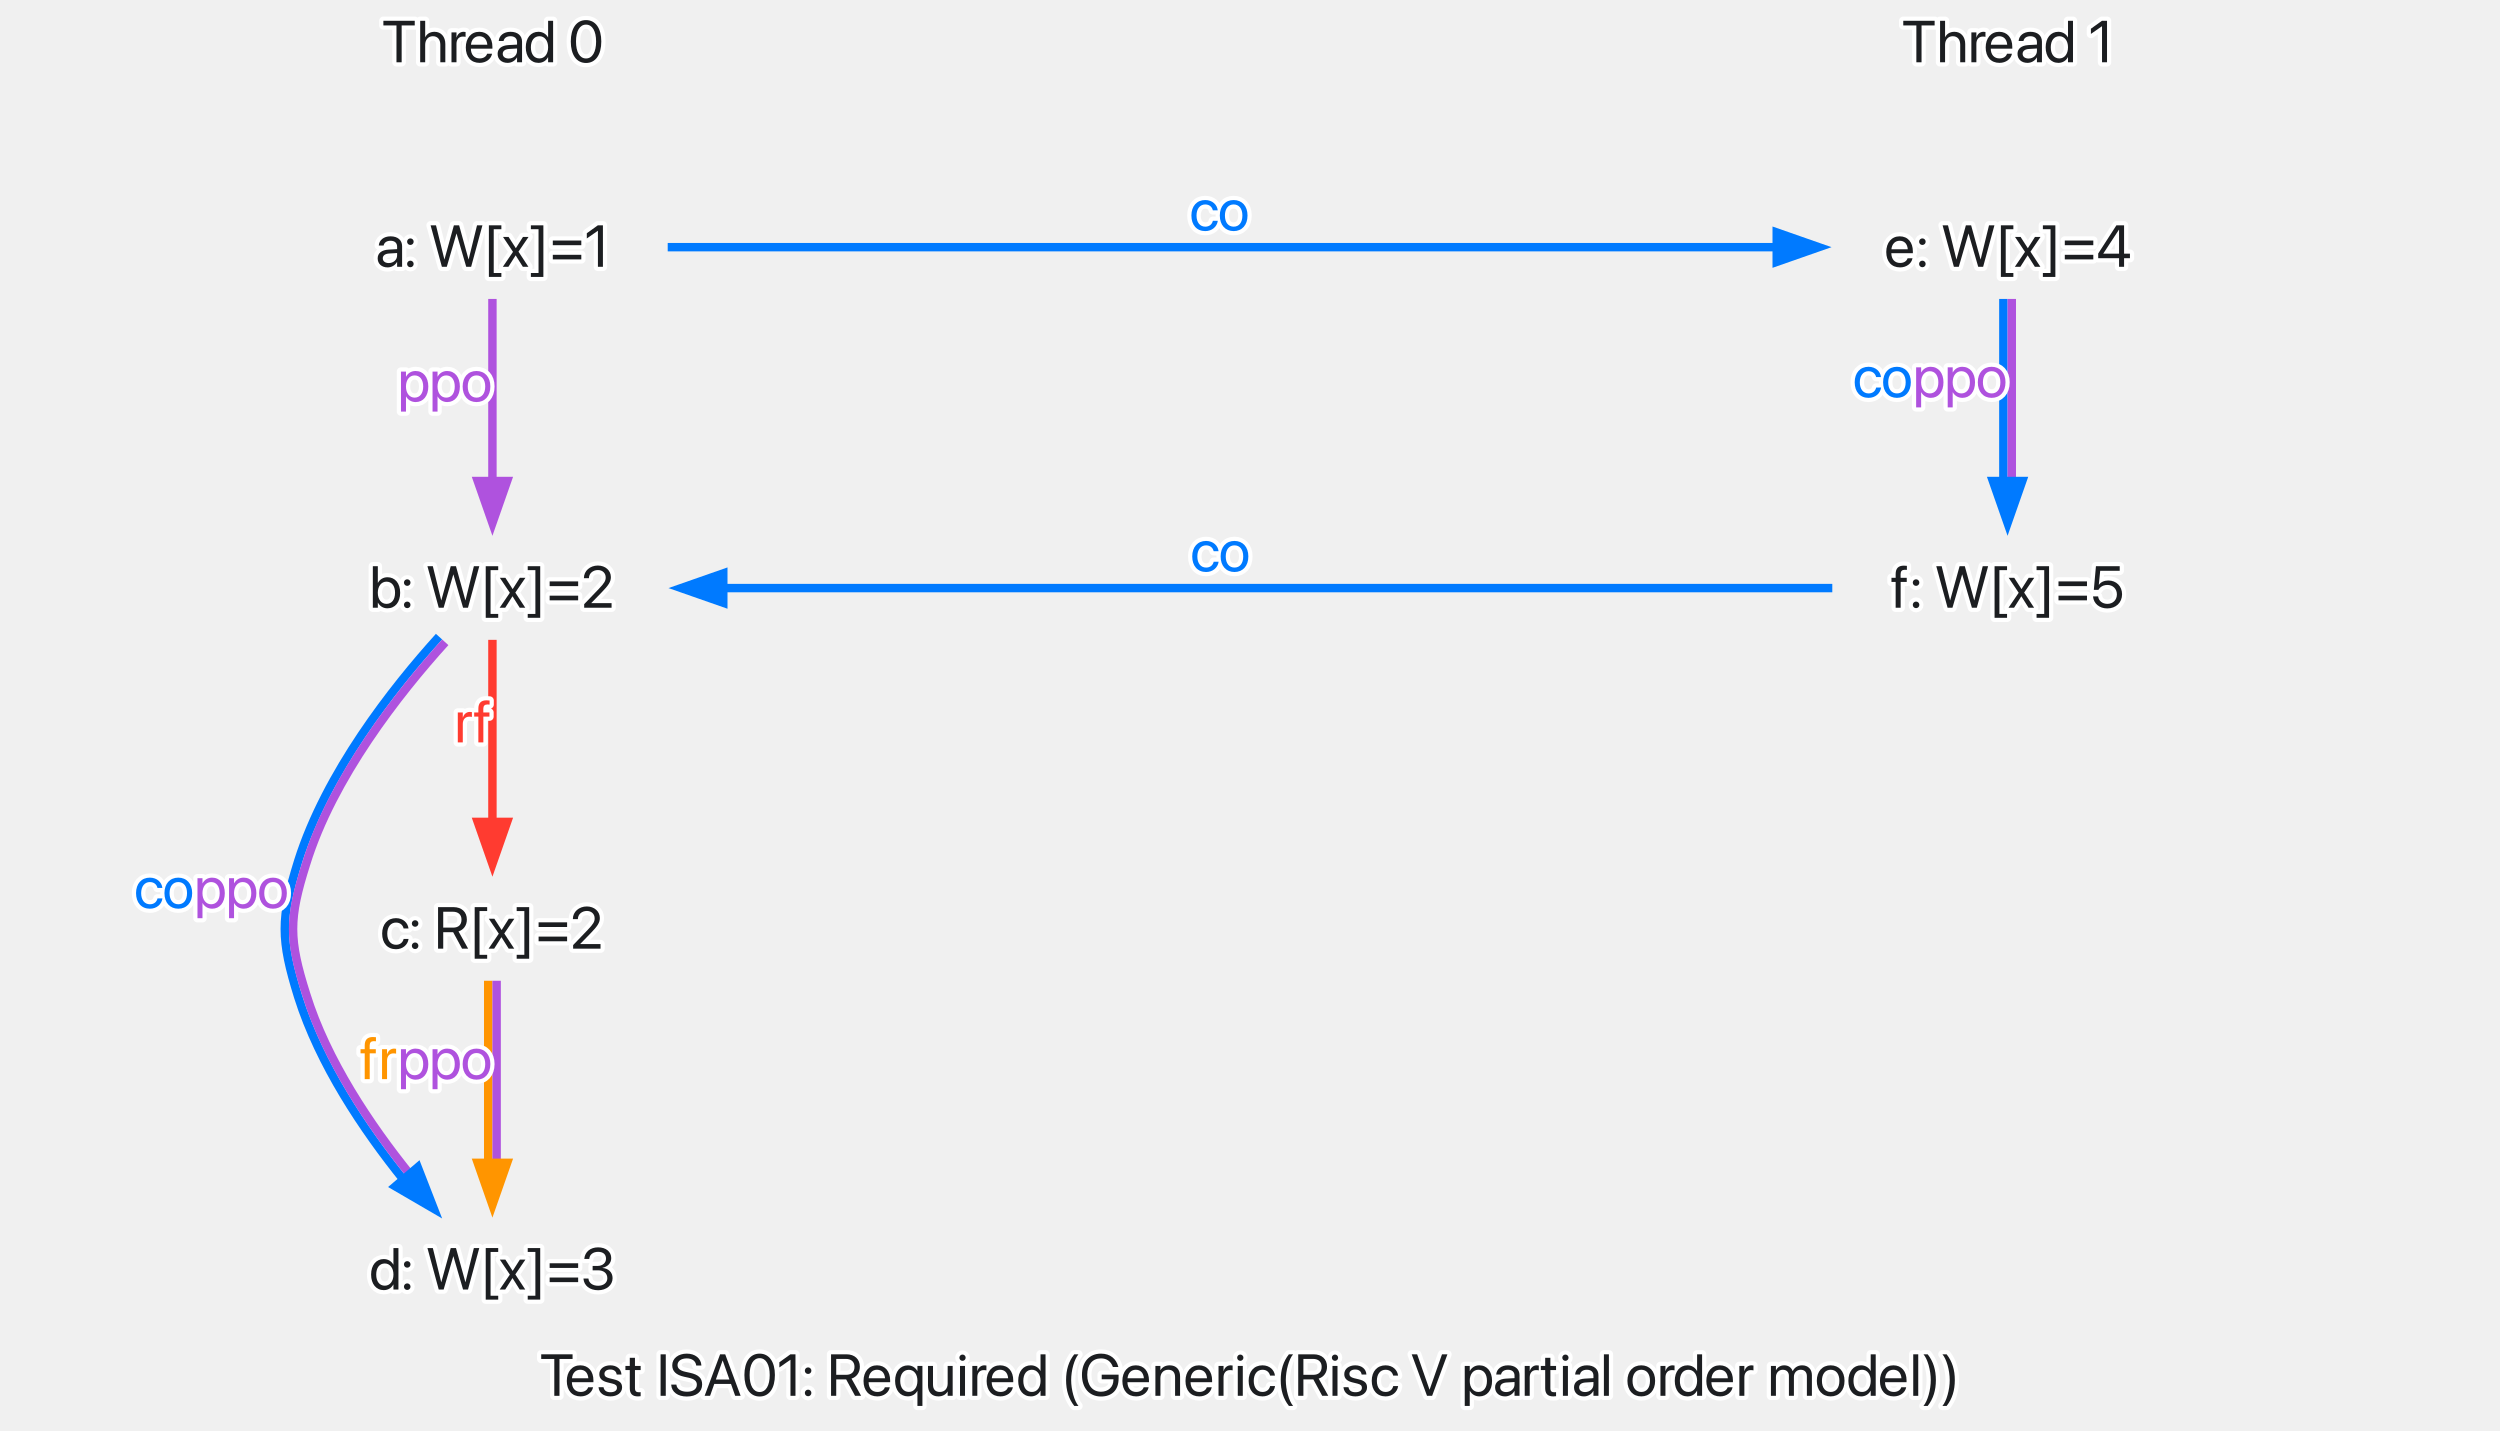
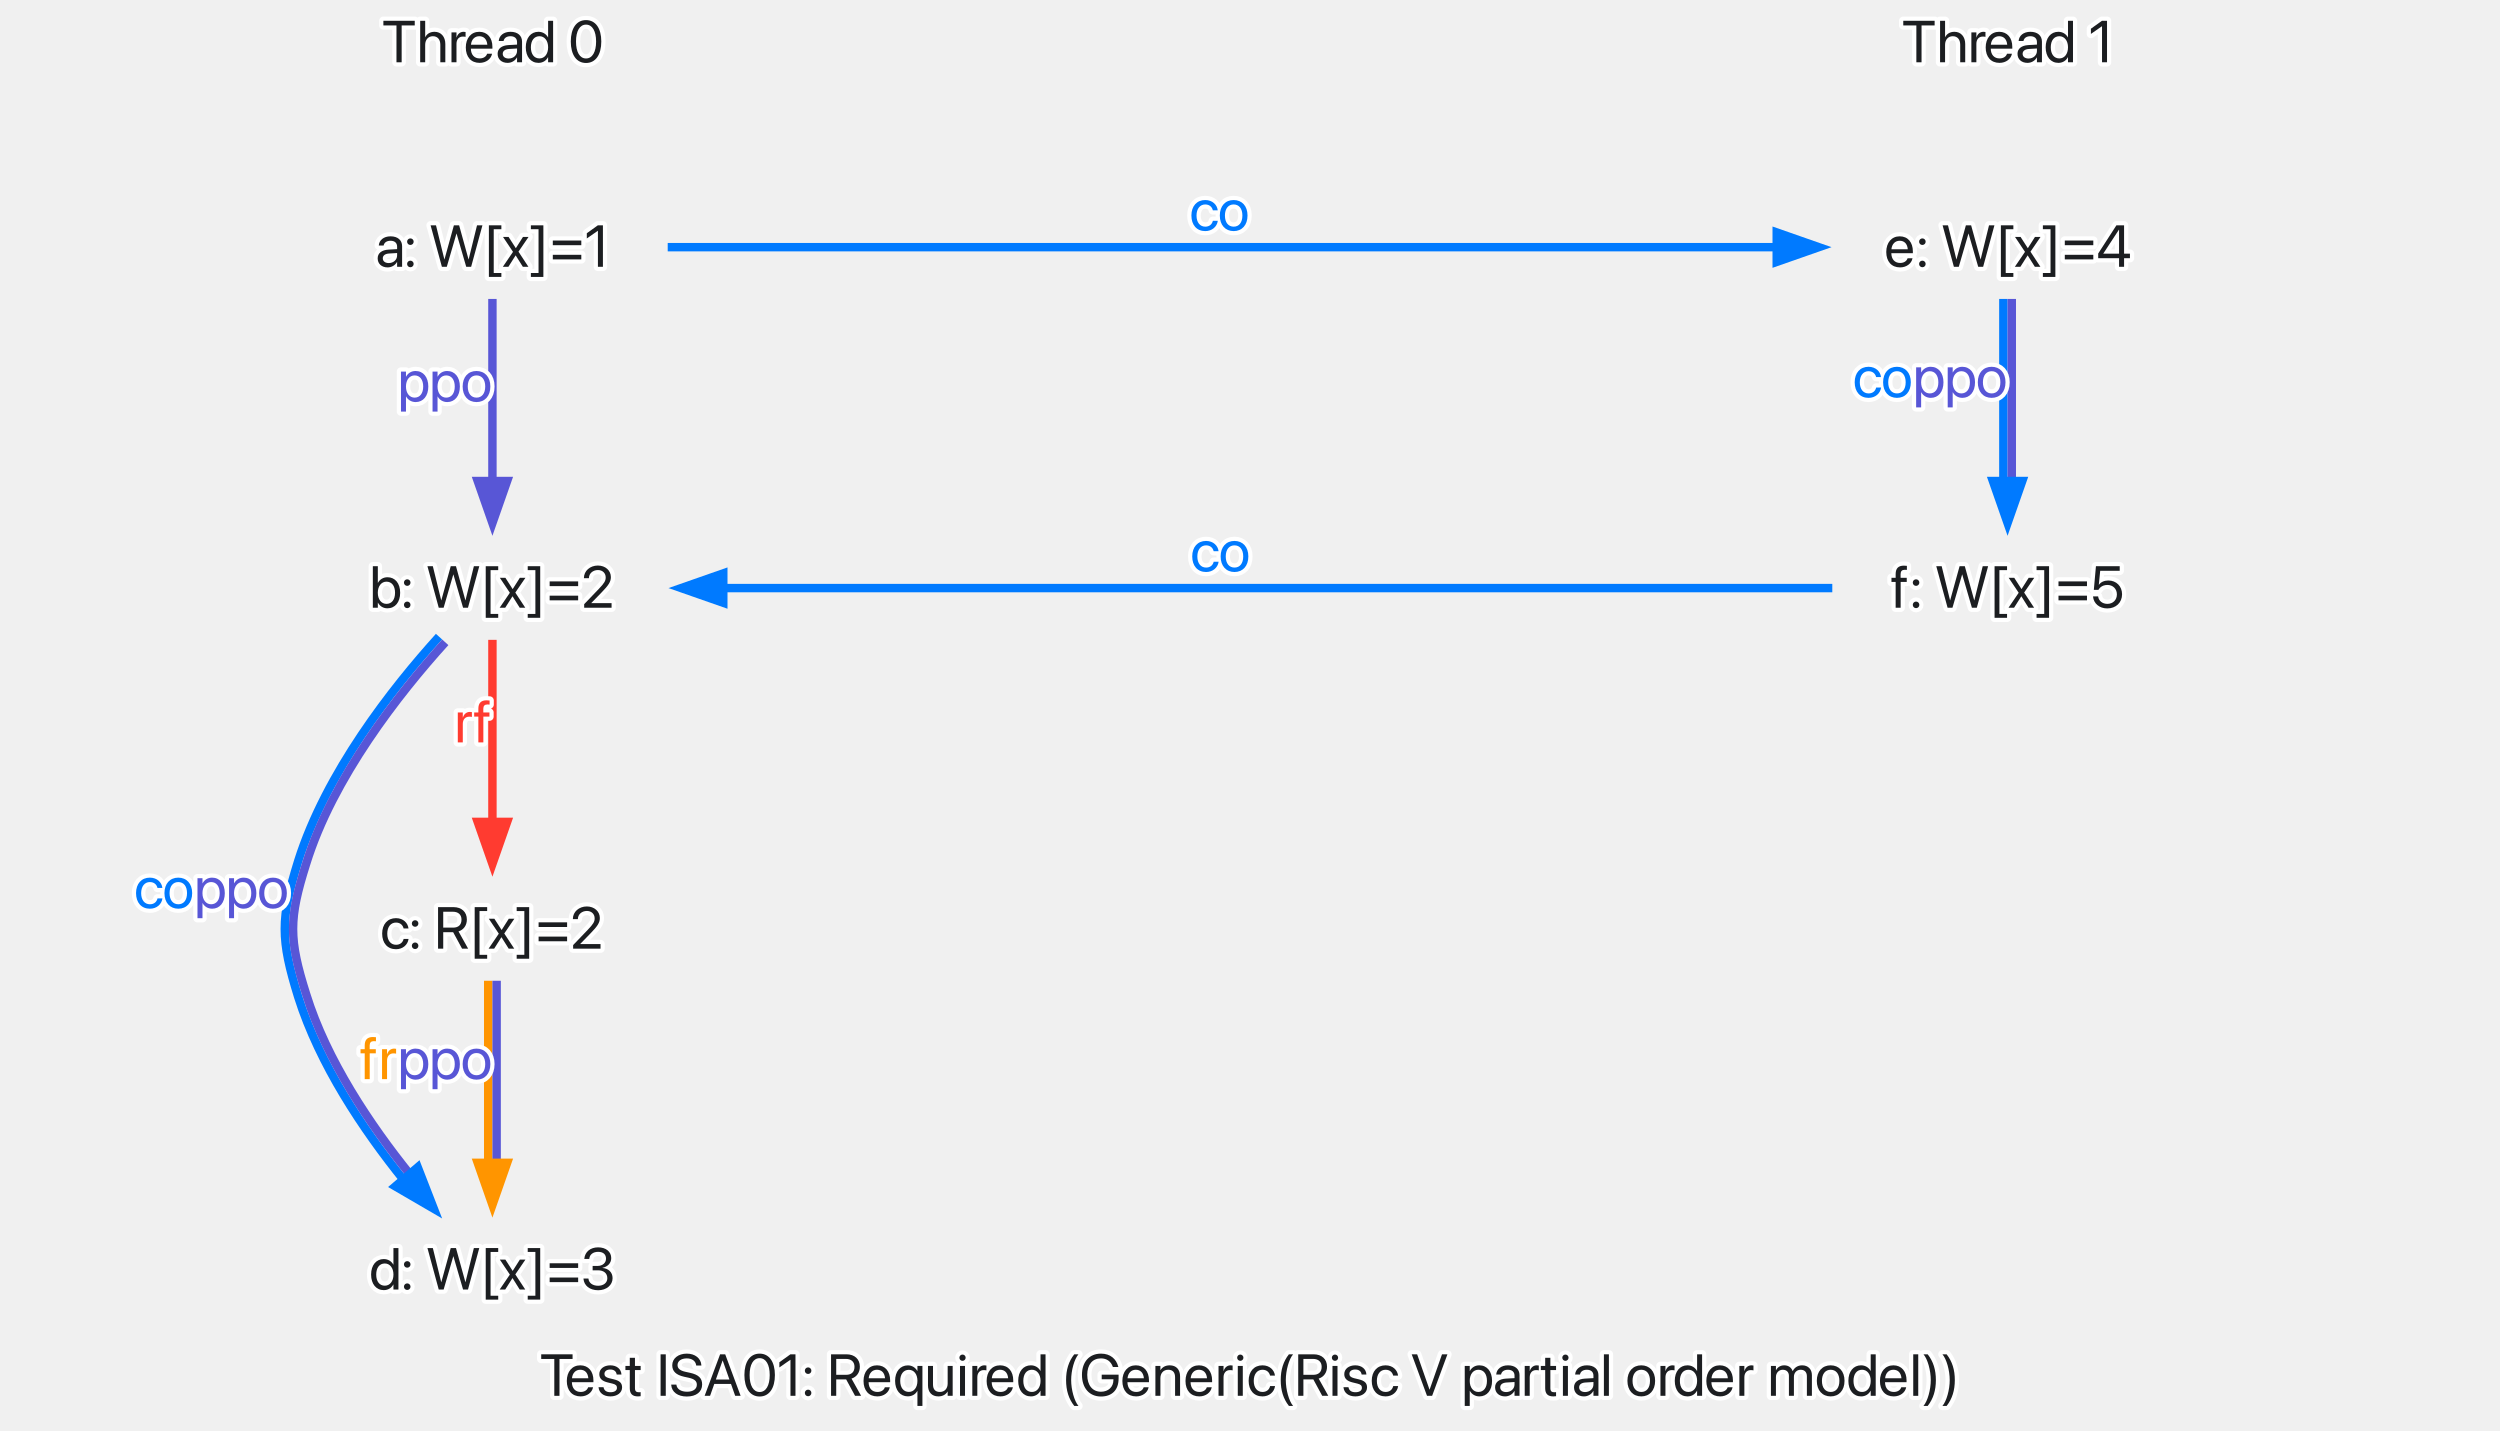
<svg xmlns="http://www.w3.org/2000/svg" xmlns:xlink="http://www.w3.org/1999/xlink" width="594" height="340">
  <defs>
    <path id="c" d="M3.453 0h1.23v-8.758h3.11v-1.105H.343v1.105h3.11Zm0 0" />
    <path id="d" d="M3.7.137c1.55 0 2.714-.93 2.945-2.106l.015-.07H5.488l-.02.062c-.202.61-.84 1.059-1.741 1.059-1.266 0-2.07-.852-2.098-2.316h5.117v-.438c0-2.133-1.18-3.574-3.121-3.574s-3.2 1.512-3.2 3.71v.009C.426-1.293 1.657.137 3.7.137m-.083-6.332c1.04 0 1.805.652 1.922 2.03H1.65c.128-1.323.937-2.03 1.968-2.03m0 0" />
    <path id="e" d="M3.297.137c1.586 0 2.762-.875 2.762-2.121v-.004c0-1.012-.52-1.582-1.957-1.93l-1.13-.273c-.784-.192-1.105-.528-1.105-1.012v-.008c0-.629.531-1.043 1.395-1.043.883 0 1.406.457 1.504 1.149l.007.046h1.133l-.008-.09C5.813-6.335 4.82-7.245 3.262-7.245c-1.54 0-2.614.867-2.614 2.09v.008c0 1.027.653 1.648 1.993 1.968l1.125.274c.808.199 1.074.484 1.074 1v.004c0 .644-.574 1.047-1.54 1.047-.968 0-1.495-.418-1.64-1.13l-.012-.066H.457l.008.063C.609-.718 1.62.137 3.297.137m0 0" />
    <path id="f" d="M3.082.137c.234 0 .488-.028.637-.047v-.965c-.102.008-.239.027-.383.027-.637 0-.969-.21-.969-.972v-4.305H3.72v-.984H2.367v-1.922h-1.23v1.922H.097v.984h1.04v4.313c0 1.359.64 1.949 1.945 1.949m0 0" />
    <path id="h" d="M.957 0h1.23v-9.863H.958Zm0 0" />
    <path id="i" d="M4.184.164c2.257 0 3.644-1.11 3.644-2.86v-.003c0-1.504-.848-2.324-2.871-2.77l-1.094-.238c-1.285-.281-1.879-.79-1.879-1.594v-.008c0-.949.86-1.578 2.18-1.586 1.25 0 2.09.594 2.242 1.602l.012.094h1.23l-.003-.102c-.11-1.613-1.52-2.726-3.446-2.726-2.031 0-3.469 1.132-3.472 2.754v.007c0 1.442.902 2.309 2.828 2.735l1.093.238c1.356.3 1.922.785 1.922 1.652v.008c0 1.02-.894 1.66-2.316 1.66-1.43 0-2.387-.605-2.531-1.597l-.012-.098H.48l.003.098C.61-.883 2.051.164 4.184.164m0 0" />
    <path id="j" d="M.172 0h1.293l.996-2.824h3.973L7.43 0h1.293L5.059-9.863H3.844Zm4.266-8.387h.027L6.063-3.87H2.836Zm0 0" />
    <path id="k" d="M4.238.164c2.27 0 3.63-1.96 3.63-5.094v-.011c0-3.133-1.36-5.086-3.63-5.086S.621-8.074.621-4.941v.011C.621-1.797 1.97.164 4.238.164m0-1.074C2.734-.91 1.86-2.453 1.86-4.93v-.011c0-2.477.875-4.008 2.38-4.008 1.503 0 2.394 1.531 2.394 4.008v.011c0 2.477-.89 4.02-2.395 4.02m0 0" />
    <path id="l" d="M3.316 0h1.188v-9.863H3.3L.676-7.977v1.235L3.289-8.56h.027Zm0 0" />
    <path id="m" d="M1.504-5.195a.774.774 0 0 0 .781-.782.77.77 0 0 0-.781-.777.767.767 0 0 0-.777.777c0 .438.34.782.777.782m0 5.293a.774.774 0 0 0 .781-.782.774.774 0 0 0-.781-.78.77.77 0 0 0-.777.78c0 .438.34.782.777.782m0 0" />
    <path id="n" d="M.957 0h1.23v-3.902h2.36L6.66 0h1.442L5.816-4.094c1.23-.39 1.985-1.449 1.985-2.816v-.016c0-1.777-1.246-2.937-3.145-2.937H.957Zm1.23-4.992V-8.77h2.305c1.266 0 2.035.696 2.035 1.872v.015c0 1.207-.715 1.89-1.98 1.89Zm0 0" />
    <path id="o" d="M5.73 2.395h1.188V-7.11H5.73v1.203h-.027c-.437-.785-1.23-1.328-2.238-1.328C1.66-7.234.425-5.79.425-3.57v.007C.426-1.328 1.649.126 3.438.126c1.02 0 1.84-.5 2.266-1.281h.027ZM3.7-.93c-1.266 0-2.06-1.004-2.06-2.632v-.008c0-1.59.794-2.61 2.06-2.61 1.202 0 2.03 1.032 2.03 2.61v.007C5.73-1.968 4.91-.93 3.7-.93m0 0" />
    <path id="p" d="M3.2.137c1.081 0 1.804-.485 2.187-1.149h.027V0h1.191v-7.11h-1.19v4.184c0 1.211-.731 2.008-1.852 2.008-1.094 0-1.633-.633-1.633-1.789v-4.402H.738v4.613C.738-.875 1.641.137 3.2.137m0 0" />
    <path id="q" d="M1.441-8.312a.744.744 0 0 0 .746-.747.74.74 0 0 0-.746-.746.74.74 0 0 0-.742.746c0 .41.332.746.742.746M.848 0h1.191v-7.11H.848Zm0 0" />
    <path id="r" d="M.773 0h1.188v-4.39c0-1.079.601-1.723 1.527-1.723.285 0 .54.035.633.07v-1.156c-.094-.012-.273-.047-.476-.047-.801 0-1.415.52-1.657 1.34h-.027V-7.11H.773Zm0 0" />
    <path id="s" d="M3.445.137c1.02 0 1.813-.512 2.258-1.34h.027V0h1.188v-9.863H5.73v3.941h-.027c-.445-.82-1.273-1.324-2.277-1.324-1.785 0-3 1.441-3 3.684v.007c0 2.243 1.203 3.692 3.02 3.692M3.68-.918c-1.258 0-2.04-1.004-2.04-2.637v-.007c0-1.622.782-2.633 2.04-2.633 1.195 0 2.054 1.047 2.054 2.633v.007c0 1.594-.851 2.637-2.054 2.637m0 0" />
    <path id="t" d="M3.242 2.395h.996c-.984-1.145-1.73-3.852-1.73-6.133 0-2.285.746-4.985 1.73-6.125h-.996C1.906-8.168 1.301-6.172 1.301-3.738c0 2.433.605 4.441 1.941 6.133m0 0" />
    <path id="u" d="M5.094.164c2.633 0 4.183-1.578 4.183-4.246v-.938H5.266v1.082h2.78v.176c0 1.657-1.202 2.79-2.952 2.79-2.012 0-3.262-1.532-3.262-4.012v-.008c0-2.434 1.23-3.903 3.262-3.903 1.386 0 2.343.72 2.8 1.97l.028.073h1.293L9.18-6.98c-.457-1.743-1.817-3.047-4.086-3.047-2.754 0-4.52 1.953-4.52 5.035v.008C.574-1.84 2.34.164 5.094.164m0 0" />
    <path id="v" d="M.773 0h1.188v-4.184c0-1.21.734-2.011 1.855-2.011 1.094 0 1.633.636 1.633 1.793V0h1.188v-4.613c0-1.621-.903-2.633-2.461-2.633-1.078 0-1.805.484-2.188 1.148h-.027v-1.011H.773Zm0 0" />
    <path id="w" d="M3.719.137c1.605 0 2.777-1.047 2.969-2.399l.003-.05H5.523l-.011.054c-.2.793-.82 1.34-1.793 1.34-1.23 0-2.078-.977-2.078-2.629v-.008c0-1.613.828-2.64 2.066-2.64 1.043 0 1.617.629 1.797 1.34l.012.054H6.68l-.008-.054C6.523-6.07 5.477-7.246 3.707-7.246 1.73-7.246.426-5.812.426-3.57v.007c0 2.262 1.277 3.7 3.293 3.7m0 0" />
    <path id="x" d="M3.809 0h1.214L8.66-9.863H7.371L4.43-1.477h-.028L1.465-9.863H.172Zm0 0" />
    <path id="y" d="M.773 2.395h1.188v-3.586h.027C2.434-.371 3.262.137 4.266.137c1.785 0 3-1.442 3-3.684v-.008c0-2.242-1.203-3.691-3.02-3.691-1.02 0-1.812.512-2.258 1.34h-.027V-7.11H.773ZM4.012-.918c-1.196 0-2.055-1.043-2.055-2.629v-.008c0-1.593.852-2.64 2.055-2.64 1.258 0 2.039 1.008 2.039 2.64v.008c0 1.617-.781 2.629-2.04 2.629m0 0" />
    <path id="z" d="M2.852.137c.949 0 1.804-.512 2.222-1.293h.028V0h1.187v-4.914c0-1.422-1.05-2.332-2.734-2.332-1.676 0-2.692.941-2.797 2.113l-.004.074h1.148l.012-.062c.137-.637.711-1.074 1.629-1.074.988 0 1.559.527 1.559 1.394v.598l-2.04.113C1.43-3.992.485-3.234.485-2.023v.011c0 1.293.954 2.149 2.368 2.149M1.703-2.012v-.011c0-.664.547-1.086 1.496-1.141l1.903-.117v.582c0 1.031-.864 1.804-1.985 1.804-.855 0-1.414-.433-1.414-1.117m0 0" />
    <path id="A" d="M.836 0h1.187v-9.863H.836Zm0 0" />
    <path id="B" d="M3.719.137c1.96 0 3.289-1.422 3.289-3.692v-.015c0-2.27-1.332-3.676-3.297-3.676C1.75-7.246.426-5.832.426-3.57v.015C.426-1.293 1.742.137 3.719.137m.008-1.055c-1.258 0-2.086-.96-2.086-2.637v-.015c0-1.66.836-2.625 2.07-2.625 1.258 0 2.078.957 2.078 2.625v.015c0 1.668-.812 2.637-2.062 2.637m0 0" />
    <path id="C" d="M.773 0h1.188v-4.457c0-.992.684-1.738 1.629-1.738.883 0 1.457.57 1.457 1.43V0h1.187v-4.52c0-.968.664-1.675 1.606-1.675.937 0 1.476.582 1.476 1.558V0h1.192v-4.91c0-1.414-.91-2.336-2.317-2.336-1 0-1.832.512-2.23 1.367h-.027c-.309-.867-1.024-1.367-1.997-1.367-.914 0-1.624.473-1.949 1.176h-.027v-1.04H.773Zm0 0" />
    <path id="D" d="M1.273 2.395c1.332-1.692 1.942-3.7 1.942-6.133 0-2.434-.61-4.43-1.942-6.125h-1c.985 1.14 1.73 3.84 1.73 6.125 0 2.281-.745 4.988-1.73 6.133Zm0 0" />
    <path id="E" d="M.836 0h1.187v-4.148c0-1.211.73-2.047 1.832-2.047 1.11 0 1.766.761 1.766 2.047V0H6.81v-4.355c0-1.723-1.032-2.891-2.543-2.891-1.059 0-1.832.473-2.215 1.27h-.028v-3.887H.836Zm0 0" />
    <path id="F" d="M2.996 0h1.16l2.297-7.902h.027L8.777 0h1.164l2.684-9.863H11.34L9.352-1.766h-.028L7.09-9.863H5.844L3.609-1.766h-.027L1.594-9.863H.309Zm0 0" />
    <path id="G" d="M1.41 2.395h2.965v-.926H2.559V-8.934h1.816v-.93H1.41Zm0 0" />
    <path id="H" d="M.219 0h1.32l1.715-2.707h.027L4.984 0h1.32L3.938-3.602l2.399-3.507H5.012L3.324-4.445h-.027L1.586-7.11H.262L2.64-3.555Zm0 0" />
    <path id="I" d="M3.105 2.395V-9.863H.137v.93h1.82V1.468H.137v.926Zm0 0" />
    <path id="J" d="M.848-5.14h6.77v-1.11H.847Zm0 3.382h6.77v-1.105H.847Zm0 0" />
    <path id="K" d="M4.309.137c1.816 0 3.02-1.45 3.02-3.692v-.007c0-2.243-1.216-3.684-3-3.684-1.005 0-1.833.504-2.278 1.324h-.028v-3.941H.836V0h1.187v-1.203h.028c.445.828 1.238 1.34 2.258 1.34M4.074-.918c-1.203 0-2.058-1.043-2.058-2.637v-.007c0-1.586.863-2.633 2.058-2.633 1.258 0 2.04 1.011 2.04 2.633v.007c0 1.633-.782 2.637-2.04 2.637m0 0" />
    <path id="L" d="M.8 0H7.31v-1.094h-4.82v-.027l2.343-2.406C6.645-5.38 7.145-6.195 7.145-7.273v-.016c0-1.543-1.305-2.738-3.09-2.738-1.84 0-3.317 1.261-3.317 2.972v.04H1.93v-.032c0-1.062.914-1.91 2.144-1.91 1.074 0 1.832.727 1.84 1.73v.016c0 .82-.309 1.352-1.64 2.738L.8-.848Zm0 0" />
    <path id="M" d="M5.488 0H6.68v-2.05h1.394v-1.083H6.68v-6.73H4.86L.534-3.164v1.113h4.953ZM1.75-3.133v-.027l3.7-5.652h.038v5.68Zm0 0" />
    <path id="N" d="M1.156 0h1.188v-6.125h1.449v-.984H2.332v-.868c0-.707.328-1.039.984-1.039.184 0 .368.004.512.028v-.965A5 5 0 0 0 3.105-10c-1.312 0-1.949.648-1.949 2.016v.875H.164v.984h.992Zm0 0" />
    <path id="O" d="M4.121.164c1.977 0 3.426-1.219 3.426-2.863v-.016c0-1.402-.977-2.297-2.414-2.418v-.027c1.23-.262 2.094-1.094 2.094-2.313v-.011c0-1.5-1.239-2.543-3.118-2.543-1.847 0-3.117 1.07-3.273 2.68l-.008.066h1.184l.004-.067c.105-1 .93-1.613 2.093-1.613 1.204 0 1.88.594 1.88 1.625v.016c0 .984-.821 1.707-1.997 1.707H2.81v1.039h1.238c1.383 0 2.25.676 2.25 1.886v.016c0 1.043-.883 1.77-2.176 1.77-1.312 0-2.2-.672-2.3-1.641l-.008-.07H.629l.008.082C.766-.973 2.086.164 4.12.164m0 0" />
    <path id="P" d="M4.191.164C6.242.164 7.7-1.219 7.703-3.19v-.016c0-1.895-1.367-3.266-3.258-3.266-.957 0-1.777.356-2.242 1.016h-.027l.332-3.313h4.637v-1.093H1.496L.992-4.238h1.086c.129-.227.29-.418.465-.582.437-.395 1.012-.594 1.684-.594 1.304 0 2.242.93 2.246 2.226v.016c0 1.324-.93 2.254-2.27 2.254-1.18 0-2.055-.742-2.18-1.723l-.007-.054H.809l.003.078C.958-1.012 2.306.164 4.193.164m0 0" />
  </defs>
-   <path fill="none" stroke="#AF52DE" stroke-miterlimit="10" stroke-width="2" d="M117 71.027v43.633" />
-   <path fill="#AF52DE" stroke="#AF52DE" stroke-miterlimit="10" stroke-width="2" d="m120.5 114.281-3.5 10-3.5-10Zm0 0" />
+   <path fill="none" stroke="#5856D6" stroke-miterlimit="10" stroke-width="2" d="M117 71.027v43.633" />
+   <path fill="#5856D6" stroke="#5856D6" stroke-miterlimit="10" stroke-width="2" d="m120.5 114.281-3.5 10-3.5-10Zm0 0" />
  <path fill="none" stroke="#007AFF" stroke-miterlimit="10" stroke-width="2" d="M158.648 58.727h263.657" />
  <path fill="#007AFF" stroke="#007AFF" stroke-miterlimit="10" stroke-width="2" d="m422.145 55.227 10 3.5-10 3.5Zm0 0" />
  <path fill="none" stroke="#FF3B30" stroke-miterlimit="10" stroke-width="2" d="M117 152.027v43.633" />
  <path fill="#FF3B30" stroke="#FF3B30" stroke-miterlimit="10" stroke-width="2" d="m120.5 195.281-3.5 10-3.5-10Zm0 0" />
  <path fill="none" stroke="#007AFF" stroke-miterlimit="10" stroke-width="2" d="M104.313 151.266c-11.11 12.293-26.805 32.254-33.47 53.336-4.241 13.722-4.241 18.523 0 32.246 5.098 16.156 15.466 31.582 25.067 43.504" />
-   <path fill="none" stroke="#AF52DE" stroke-miterlimit="10" stroke-width="2" d="M105.797 152.61c-11.02 12.183-26.715 32.144-33.043 52.59-4.152 13.124-4.152 17.925 0 31.05 4.848 15.64 15.215 31.066 24.715 42.848" />
+   <path fill="none" stroke="#5856D6" stroke-miterlimit="10" stroke-width="2" d="M105.797 152.61c-11.02 12.183-26.715 32.144-33.043 52.59-4.152 13.124-4.152 17.925 0 31.05 4.848 15.64 15.215 31.066 24.715 42.848" />
  <path fill="#007AFF" stroke="#007AFF" stroke-miterlimit="10" stroke-width="2" d="m99.254 277.336 3.836 9.875-9.16-5.328Zm0 0" />
  <path fill="none" stroke="#FF9500" stroke-miterlimit="10" stroke-width="2" d="M116 233.027v43.633" />
-   <path fill="none" stroke="#AF52DE" stroke-miterlimit="10" stroke-width="2" d="M118 233.027v43.633" />
+   <path fill="none" stroke="#5856D6" stroke-miterlimit="10" stroke-width="2" d="M118 233.027v43.633" />
  <path fill="#FF9500" stroke="#FF9500" stroke-miterlimit="10" stroke-width="2" d="m120.5 276.281-3.5 10-3.5-10Zm0 0" />
  <path fill="none" stroke="#007AFF" stroke-miterlimit="10" stroke-width="2" d="M476 71.027v43.633" />
-   <path fill="none" stroke="#AF52DE" stroke-miterlimit="10" stroke-width="2" d="M478 71.027v43.633" />
+   <path fill="none" stroke="#5856D6" stroke-miterlimit="10" stroke-width="2" d="M478 71.027v43.633" />
  <path fill="#007AFF" stroke="#007AFF" stroke-miterlimit="10" stroke-width="2" d="m480.5 114.281-3.5 10-3.5-10Zm0 0" />
  <path fill="none" stroke="#007AFF" stroke-miterlimit="10" stroke-width="2" d="M435.352 139.727H171.695" />
  <path fill="#007AFF" stroke="#007AFF" stroke-miterlimit="10" stroke-width="2" d="m171.855 143.227-10-3.5 10-3.5Zm0 0" />
  <g fill="none" stroke="#FFF" stroke-linecap="round" stroke-linejoin="round" stroke-width="2">
    <use xlink:href="#c" x="128.25" y="331.648" />
    <use xlink:href="#d" x="134.25" y="331.648" />
    <use xlink:href="#e" x="141.75" y="331.648" />
    <use xlink:href="#f" x="148.5" y="331.648" />
    <use xlink:href="#g" x="153" y="331.648" />
    <use xlink:href="#h" x="156" y="331.648" />
    <use xlink:href="#i" x="159" y="331.648" />
    <use xlink:href="#j" x="167.25" y="331.648" />
    <use xlink:href="#k" x="176.25" y="331.648" />
    <use xlink:href="#l" x="184.5" y="331.648" />
    <use xlink:href="#m" x="190.5" y="331.648" />
    <use xlink:href="#g" x="193.5" y="331.648" />
    <use xlink:href="#n" x="196.5" y="331.648" />
    <use xlink:href="#d" x="204.75" y="331.648" />
    <use xlink:href="#o" x="212.25" y="331.648" />
    <use xlink:href="#p" x="219.75" y="331.648" />
    <use xlink:href="#q" x="227.25" y="331.648" />
    <use xlink:href="#r" x="230.25" y="331.648" />
    <use xlink:href="#d" x="234" y="331.648" />
    <use xlink:href="#s" x="241.5" y="331.648" />
    <use xlink:href="#g" x="249" y="331.648" />
    <use xlink:href="#t" x="252" y="331.648" />
    <use xlink:href="#u" x="256.5" y="331.648" />
    <use xlink:href="#d" x="266.25" y="331.648" />
    <use xlink:href="#v" x="273.75" y="331.648" />
    <use xlink:href="#d" x="281.25" y="331.648" />
    <use xlink:href="#r" x="288.75" y="331.648" />
    <use xlink:href="#q" x="293.25" y="331.648" />
    <use xlink:href="#w" x="296.25" y="331.648" />
    <use xlink:href="#t" x="303" y="331.648" />
    <use xlink:href="#n" x="307.5" y="331.648" />
    <use xlink:href="#q" x="315.75" y="331.648" />
    <use xlink:href="#e" x="318.75" y="331.648" />
    <use xlink:href="#w" x="325.5" y="331.648" />
    <use xlink:href="#g" x="332.25" y="331.648" />
    <use xlink:href="#x" x="335.25" y="331.648" />
    <use xlink:href="#g" x="344.25" y="331.648" />
    <use xlink:href="#y" x="347.25" y="331.648" />
    <use xlink:href="#z" x="354.75" y="331.648" />
    <use xlink:href="#r" x="361.5" y="331.648" />
    <use xlink:href="#f" x="366" y="331.648" />
    <use xlink:href="#q" x="370.5" y="331.648" />
    <use xlink:href="#z" x="373.5" y="331.648" />
    <use xlink:href="#A" x="380.25" y="331.648" />
    <use xlink:href="#g" x="383.25" y="331.648" />
    <use xlink:href="#B" x="386.25" y="331.648" />
    <use xlink:href="#r" x="393.75" y="331.648" />
    <use xlink:href="#s" x="397.5" y="331.648" />
    <use xlink:href="#d" x="405" y="331.648" />
    <use xlink:href="#r" x="412.5" y="331.648" />
    <use xlink:href="#g" x="417" y="331.648" />
    <use xlink:href="#C" x="420" y="331.648" />
    <use xlink:href="#B" x="431.25" y="331.648" />
    <use xlink:href="#s" x="438.75" y="331.648" />
    <use xlink:href="#d" x="446.25" y="331.648" />
    <use xlink:href="#A" x="453.75" y="331.648" />
    <use xlink:href="#D" x="456.75" y="331.648" />
    <use xlink:href="#D" x="461.25" y="331.648" />
  </g>
  <g fill="#1C1E21">
    <use xlink:href="#c" x="128.25" y="331.648" />
    <use xlink:href="#d" x="134.25" y="331.648" />
    <use xlink:href="#e" x="141.75" y="331.648" />
    <use xlink:href="#f" x="148.5" y="331.648" />
    <use xlink:href="#g" x="153" y="331.648" />
    <use xlink:href="#h" x="156" y="331.648" />
    <use xlink:href="#i" x="159" y="331.648" />
    <use xlink:href="#j" x="167.25" y="331.648" />
    <use xlink:href="#k" x="176.25" y="331.648" />
    <use xlink:href="#l" x="184.5" y="331.648" />
    <use xlink:href="#m" x="190.5" y="331.648" />
    <use xlink:href="#g" x="193.5" y="331.648" />
    <use xlink:href="#n" x="196.5" y="331.648" />
    <use xlink:href="#d" x="204.75" y="331.648" />
    <use xlink:href="#o" x="212.25" y="331.648" />
    <use xlink:href="#p" x="219.75" y="331.648" />
    <use xlink:href="#q" x="227.25" y="331.648" />
    <use xlink:href="#r" x="230.25" y="331.648" />
    <use xlink:href="#d" x="234" y="331.648" />
    <use xlink:href="#s" x="241.5" y="331.648" />
    <use xlink:href="#g" x="249" y="331.648" />
    <use xlink:href="#t" x="252" y="331.648" />
    <use xlink:href="#u" x="256.5" y="331.648" />
    <use xlink:href="#d" x="266.25" y="331.648" />
    <use xlink:href="#v" x="273.75" y="331.648" />
    <use xlink:href="#d" x="281.25" y="331.648" />
    <use xlink:href="#r" x="288.75" y="331.648" />
    <use xlink:href="#q" x="293.25" y="331.648" />
    <use xlink:href="#w" x="296.25" y="331.648" />
    <use xlink:href="#t" x="303" y="331.648" />
    <use xlink:href="#n" x="307.5" y="331.648" />
    <use xlink:href="#q" x="315.75" y="331.648" />
    <use xlink:href="#e" x="318.75" y="331.648" />
    <use xlink:href="#w" x="325.5" y="331.648" />
    <use xlink:href="#g" x="332.25" y="331.648" />
    <use xlink:href="#x" x="335.25" y="331.648" />
    <use xlink:href="#g" x="344.25" y="331.648" />
    <use xlink:href="#y" x="347.25" y="331.648" />
    <use xlink:href="#z" x="354.75" y="331.648" />
    <use xlink:href="#r" x="361.5" y="331.648" />
    <use xlink:href="#f" x="366" y="331.648" />
    <use xlink:href="#q" x="370.5" y="331.648" />
    <use xlink:href="#z" x="373.5" y="331.648" />
    <use xlink:href="#A" x="380.25" y="331.648" />
    <use xlink:href="#g" x="383.25" y="331.648" />
    <use xlink:href="#B" x="386.25" y="331.648" />
    <use xlink:href="#r" x="393.75" y="331.648" />
    <use xlink:href="#s" x="397.5" y="331.648" />
    <use xlink:href="#d" x="405" y="331.648" />
    <use xlink:href="#r" x="412.5" y="331.648" />
    <use xlink:href="#g" x="417" y="331.648" />
    <use xlink:href="#C" x="420" y="331.648" />
    <use xlink:href="#B" x="431.25" y="331.648" />
    <use xlink:href="#s" x="438.75" y="331.648" />
    <use xlink:href="#d" x="446.25" y="331.648" />
    <use xlink:href="#A" x="453.75" y="331.648" />
    <use xlink:href="#D" x="456.75" y="331.648" />
    <use xlink:href="#D" x="461.25" y="331.648" />
  </g>
  <g fill="none" stroke="#FFF" stroke-linecap="round" stroke-linejoin="round" stroke-width="2">
    <use xlink:href="#c" x="90.75" y="14.801" />
    <use xlink:href="#E" x="99" y="14.801" />
    <use xlink:href="#r" x="106.5" y="14.801" />
    <use xlink:href="#d" x="110.25" y="14.801" />
    <use xlink:href="#z" x="117.75" y="14.801" />
    <use xlink:href="#s" x="124.5" y="14.801" />
    <use xlink:href="#g" x="132" y="14.801" />
    <use xlink:href="#k" x="135" y="14.801" />
  </g>
  <g fill="#1C1E21">
    <use xlink:href="#c" x="90.75" y="14.801" />
    <use xlink:href="#E" x="99" y="14.801" />
    <use xlink:href="#r" x="106.5" y="14.801" />
    <use xlink:href="#d" x="110.25" y="14.801" />
    <use xlink:href="#z" x="117.75" y="14.801" />
    <use xlink:href="#s" x="124.5" y="14.801" />
    <use xlink:href="#g" x="132" y="14.801" />
    <use xlink:href="#k" x="135" y="14.801" />
  </g>
  <g fill="none" stroke="#FFF" stroke-linecap="round" stroke-linejoin="round" stroke-width="2">
    <use xlink:href="#z" x="89.25" y="63.398" />
    <use xlink:href="#m" x="96" y="63.398" />
    <use xlink:href="#g" x="99" y="63.398" />
    <use xlink:href="#F" x="102" y="63.398" />
    <use xlink:href="#G" x="114.75" y="63.398" />
    <use xlink:href="#H" x="119.25" y="63.398" />
    <use xlink:href="#I" x="126" y="63.398" />
    <use xlink:href="#J" x="130.5" y="63.398" />
    <use xlink:href="#l" x="138.75" y="63.398" />
  </g>
  <g fill="#1C1E21">
    <use xlink:href="#z" x="89.25" y="63.398" />
    <use xlink:href="#m" x="96" y="63.398" />
    <use xlink:href="#g" x="99" y="63.398" />
    <use xlink:href="#F" x="102" y="63.398" />
    <use xlink:href="#G" x="114.75" y="63.398" />
    <use xlink:href="#H" x="119.25" y="63.398" />
    <use xlink:href="#I" x="126" y="63.398" />
    <use xlink:href="#J" x="130.5" y="63.398" />
    <use xlink:href="#l" x="138.75" y="63.398" />
  </g>
  <g fill="none" stroke="#FFF" stroke-linecap="round" stroke-linejoin="round" stroke-width="2">
    <use xlink:href="#K" x="87.75" y="144.398" />
    <use xlink:href="#m" x="95.25" y="144.398" />
    <use xlink:href="#g" x="98.25" y="144.398" />
    <use xlink:href="#F" x="101.25" y="144.398" />
    <use xlink:href="#G" x="114" y="144.398" />
    <use xlink:href="#H" x="118.5" y="144.398" />
    <use xlink:href="#I" x="125.25" y="144.398" />
    <use xlink:href="#J" x="129.75" y="144.398" />
    <use xlink:href="#L" x="138" y="144.398" />
  </g>
  <g fill="#1C1E21">
    <use xlink:href="#K" x="87.75" y="144.398" />
    <use xlink:href="#m" x="95.25" y="144.398" />
    <use xlink:href="#g" x="98.25" y="144.398" />
    <use xlink:href="#F" x="101.25" y="144.398" />
    <use xlink:href="#G" x="114" y="144.398" />
    <use xlink:href="#H" x="118.5" y="144.398" />
    <use xlink:href="#I" x="125.25" y="144.398" />
    <use xlink:href="#J" x="129.75" y="144.398" />
    <use xlink:href="#L" x="138" y="144.398" />
  </g>
  <g fill="none" stroke="#FFF" stroke-linecap="round" stroke-linejoin="round" stroke-width="2">
    <use xlink:href="#y" x="94.5" y="95.395" />
    <use xlink:href="#y" x="102" y="95.395" />
    <use xlink:href="#B" x="109.5" y="95.395" />
  </g>
-   <g fill="#AF52DE">
+   <g fill="#5856D6">
    <use xlink:href="#y" x="94.5" y="95.395" />
    <use xlink:href="#y" x="102" y="95.395" />
    <use xlink:href="#B" x="109.5" y="95.395" />
  </g>
  <g fill="none" stroke="#FFF" stroke-linecap="round" stroke-linejoin="round" stroke-width="2">
    <use xlink:href="#d" x="447.75" y="63.398" />
    <use xlink:href="#m" x="455.25" y="63.398" />
    <use xlink:href="#g" x="458.25" y="63.398" />
    <use xlink:href="#F" x="461.25" y="63.398" />
    <use xlink:href="#G" x="474" y="63.398" />
    <use xlink:href="#H" x="478.5" y="63.398" />
    <use xlink:href="#I" x="485.25" y="63.398" />
    <use xlink:href="#J" x="489.75" y="63.398" />
    <use xlink:href="#M" x="498" y="63.398" />
  </g>
  <g fill="#1C1E21">
    <use xlink:href="#d" x="447.75" y="63.398" />
    <use xlink:href="#m" x="455.25" y="63.398" />
    <use xlink:href="#g" x="458.25" y="63.398" />
    <use xlink:href="#F" x="461.25" y="63.398" />
    <use xlink:href="#G" x="474" y="63.398" />
    <use xlink:href="#H" x="478.5" y="63.398" />
    <use xlink:href="#I" x="485.25" y="63.398" />
    <use xlink:href="#J" x="489.75" y="63.398" />
    <use xlink:href="#M" x="498" y="63.398" />
  </g>
  <g fill="none" stroke="#FFF" stroke-linecap="round" stroke-linejoin="round" stroke-width="2">
    <use xlink:href="#w" x="282.652" y="54.773" />
    <use xlink:href="#B" x="289.402" y="54.773" />
  </g>
  <g fill="#007AFF">
    <use xlink:href="#w" x="282.652" y="54.773" />
    <use xlink:href="#B" x="289.402" y="54.773" />
  </g>
  <g fill="none" stroke="#FFF" stroke-linecap="round" stroke-linejoin="round" stroke-width="2">
    <use xlink:href="#w" x="90.375" y="225.398" />
    <use xlink:href="#m" x="97.125" y="225.398" />
    <use xlink:href="#g" x="100.125" y="225.398" />
    <use xlink:href="#n" x="103.125" y="225.398" />
    <use xlink:href="#G" x="111.375" y="225.398" />
    <use xlink:href="#H" x="115.875" y="225.398" />
    <use xlink:href="#I" x="122.625" y="225.398" />
    <use xlink:href="#J" x="127.125" y="225.398" />
    <use xlink:href="#L" x="135.375" y="225.398" />
  </g>
  <g fill="#1C1E21">
    <use xlink:href="#w" x="90.375" y="225.398" />
    <use xlink:href="#m" x="97.125" y="225.398" />
    <use xlink:href="#g" x="100.125" y="225.398" />
    <use xlink:href="#n" x="103.125" y="225.398" />
    <use xlink:href="#G" x="111.375" y="225.398" />
    <use xlink:href="#H" x="115.875" y="225.398" />
    <use xlink:href="#I" x="122.625" y="225.398" />
    <use xlink:href="#J" x="127.125" y="225.398" />
    <use xlink:href="#L" x="135.375" y="225.398" />
  </g>
  <g fill="none" stroke="#FFF" stroke-linecap="round" stroke-linejoin="round" stroke-width="2">
    <use xlink:href="#r" x="108" y="176.395" />
    <use xlink:href="#N" x="112.5" y="176.395" />
  </g>
  <g fill="#FF3B30">
    <use xlink:href="#r" x="108" y="176.395" />
    <use xlink:href="#N" x="112.5" y="176.395" />
  </g>
  <g fill="none" stroke="#FFF" stroke-linecap="round" stroke-linejoin="round" stroke-width="2">
    <use xlink:href="#s" x="87.75" y="306.398" />
    <use xlink:href="#m" x="95.25" y="306.398" />
    <use xlink:href="#g" x="98.25" y="306.398" />
    <use xlink:href="#F" x="101.25" y="306.398" />
    <use xlink:href="#G" x="114" y="306.398" />
    <use xlink:href="#H" x="118.5" y="306.398" />
    <use xlink:href="#I" x="125.25" y="306.398" />
    <use xlink:href="#J" x="129.75" y="306.398" />
    <use xlink:href="#O" x="138" y="306.398" />
  </g>
  <g fill="#1C1E21">
    <use xlink:href="#s" x="87.75" y="306.398" />
    <use xlink:href="#m" x="95.25" y="306.398" />
    <use xlink:href="#g" x="98.25" y="306.398" />
    <use xlink:href="#F" x="101.25" y="306.398" />
    <use xlink:href="#G" x="114" y="306.398" />
    <use xlink:href="#H" x="118.5" y="306.398" />
    <use xlink:href="#I" x="125.25" y="306.398" />
    <use xlink:href="#J" x="129.75" y="306.398" />
    <use xlink:href="#O" x="138" y="306.398" />
  </g>
  <g fill="none" stroke="#FFF" stroke-linecap="round" stroke-linejoin="round" stroke-width="2">
    <use xlink:href="#w" x="31.898" y="215.773" />
    <use xlink:href="#B" x="38.648" y="215.773" />
  </g>
  <g fill="#007AFF">
    <use xlink:href="#w" x="31.898" y="215.773" />
    <use xlink:href="#B" x="38.648" y="215.773" />
  </g>
  <g fill="none" stroke="#FFF" stroke-linecap="round" stroke-linejoin="round" stroke-width="2">
    <use xlink:href="#y" x="46.148" y="215.773" />
    <use xlink:href="#y" x="53.648" y="215.773" />
    <use xlink:href="#B" x="61.148" y="215.773" />
  </g>
-   <g fill="#AF52DE">
+   <g fill="#5856D6">
    <use xlink:href="#y" x="46.148" y="215.773" />
    <use xlink:href="#y" x="53.648" y="215.773" />
    <use xlink:href="#B" x="61.148" y="215.773" />
  </g>
  <g fill="none" stroke="#FFF" stroke-linecap="round" stroke-linejoin="round" stroke-width="2">
    <use xlink:href="#N" x="85.5" y="256.395" />
    <use xlink:href="#r" x="90" y="256.395" />
  </g>
  <g fill="#FF9500">
    <use xlink:href="#N" x="85.5" y="256.395" />
    <use xlink:href="#r" x="90" y="256.395" />
  </g>
  <g fill="none" stroke="#FFF" stroke-linecap="round" stroke-linejoin="round" stroke-width="2">
    <use xlink:href="#y" x="94.5" y="256.395" />
    <use xlink:href="#y" x="102" y="256.395" />
    <use xlink:href="#B" x="109.5" y="256.395" />
  </g>
-   <g fill="#AF52DE">
+   <g fill="#5856D6">
    <use xlink:href="#y" x="94.5" y="256.395" />
    <use xlink:href="#y" x="102" y="256.395" />
    <use xlink:href="#B" x="109.5" y="256.395" />
  </g>
  <g fill="none" stroke="#FFF" stroke-linecap="round" stroke-linejoin="round" stroke-width="2">
    <use xlink:href="#c" x="451.875" y="14.801" />
    <use xlink:href="#E" x="460.125" y="14.801" />
    <use xlink:href="#r" x="467.625" y="14.801" />
    <use xlink:href="#d" x="471.375" y="14.801" />
    <use xlink:href="#z" x="478.875" y="14.801" />
    <use xlink:href="#s" x="485.625" y="14.801" />
    <use xlink:href="#g" x="493.125" y="14.801" />
    <use xlink:href="#l" x="496.125" y="14.801" />
  </g>
  <g fill="#1C1E21">
    <use xlink:href="#c" x="451.875" y="14.801" />
    <use xlink:href="#E" x="460.125" y="14.801" />
    <use xlink:href="#r" x="467.625" y="14.801" />
    <use xlink:href="#d" x="471.375" y="14.801" />
    <use xlink:href="#z" x="478.875" y="14.801" />
    <use xlink:href="#s" x="485.625" y="14.801" />
    <use xlink:href="#g" x="493.125" y="14.801" />
    <use xlink:href="#l" x="496.125" y="14.801" />
  </g>
  <g fill="none" stroke="#FFF" stroke-linecap="round" stroke-linejoin="round" stroke-width="2">
    <use xlink:href="#N" x="449.25" y="144.398" />
    <use xlink:href="#m" x="453.75" y="144.398" />
    <use xlink:href="#g" x="456.75" y="144.398" />
    <use xlink:href="#F" x="459.75" y="144.398" />
    <use xlink:href="#G" x="472.5" y="144.398" />
    <use xlink:href="#H" x="477" y="144.398" />
    <use xlink:href="#I" x="483.75" y="144.398" />
    <use xlink:href="#J" x="488.25" y="144.398" />
    <use xlink:href="#P" x="496.5" y="144.398" />
  </g>
  <g fill="#1C1E21">
    <use xlink:href="#N" x="449.25" y="144.398" />
    <use xlink:href="#m" x="453.75" y="144.398" />
    <use xlink:href="#g" x="456.75" y="144.398" />
    <use xlink:href="#F" x="459.75" y="144.398" />
    <use xlink:href="#G" x="472.5" y="144.398" />
    <use xlink:href="#H" x="477" y="144.398" />
    <use xlink:href="#I" x="483.75" y="144.398" />
    <use xlink:href="#J" x="488.25" y="144.398" />
    <use xlink:href="#P" x="496.5" y="144.398" />
  </g>
  <g fill="none" stroke="#FFF" stroke-linecap="round" stroke-linejoin="round" stroke-width="2">
    <use xlink:href="#w" x="440.25" y="94.395" />
    <use xlink:href="#B" x="447" y="94.395" />
  </g>
  <g fill="#007AFF">
    <use xlink:href="#w" x="440.25" y="94.395" />
    <use xlink:href="#B" x="447" y="94.395" />
  </g>
  <g fill="none" stroke="#FFF" stroke-linecap="round" stroke-linejoin="round" stroke-width="2">
    <use xlink:href="#y" x="454.5" y="94.395" />
    <use xlink:href="#y" x="462" y="94.395" />
    <use xlink:href="#B" x="469.5" y="94.395" />
  </g>
-   <g fill="#AF52DE">
+   <g fill="#5856D6">
    <use xlink:href="#y" x="454.5" y="94.395" />
    <use xlink:href="#y" x="462" y="94.395" />
    <use xlink:href="#B" x="469.5" y="94.395" />
  </g>
  <g fill="none" stroke="#FFF" stroke-linecap="round" stroke-linejoin="round" stroke-width="2">
    <use xlink:href="#w" x="282.848" y="135.773" />
    <use xlink:href="#B" x="289.598" y="135.773" />
  </g>
  <g fill="#007AFF">
    <use xlink:href="#w" x="282.848" y="135.773" />
    <use xlink:href="#B" x="289.598" y="135.773" />
  </g>
</svg>
